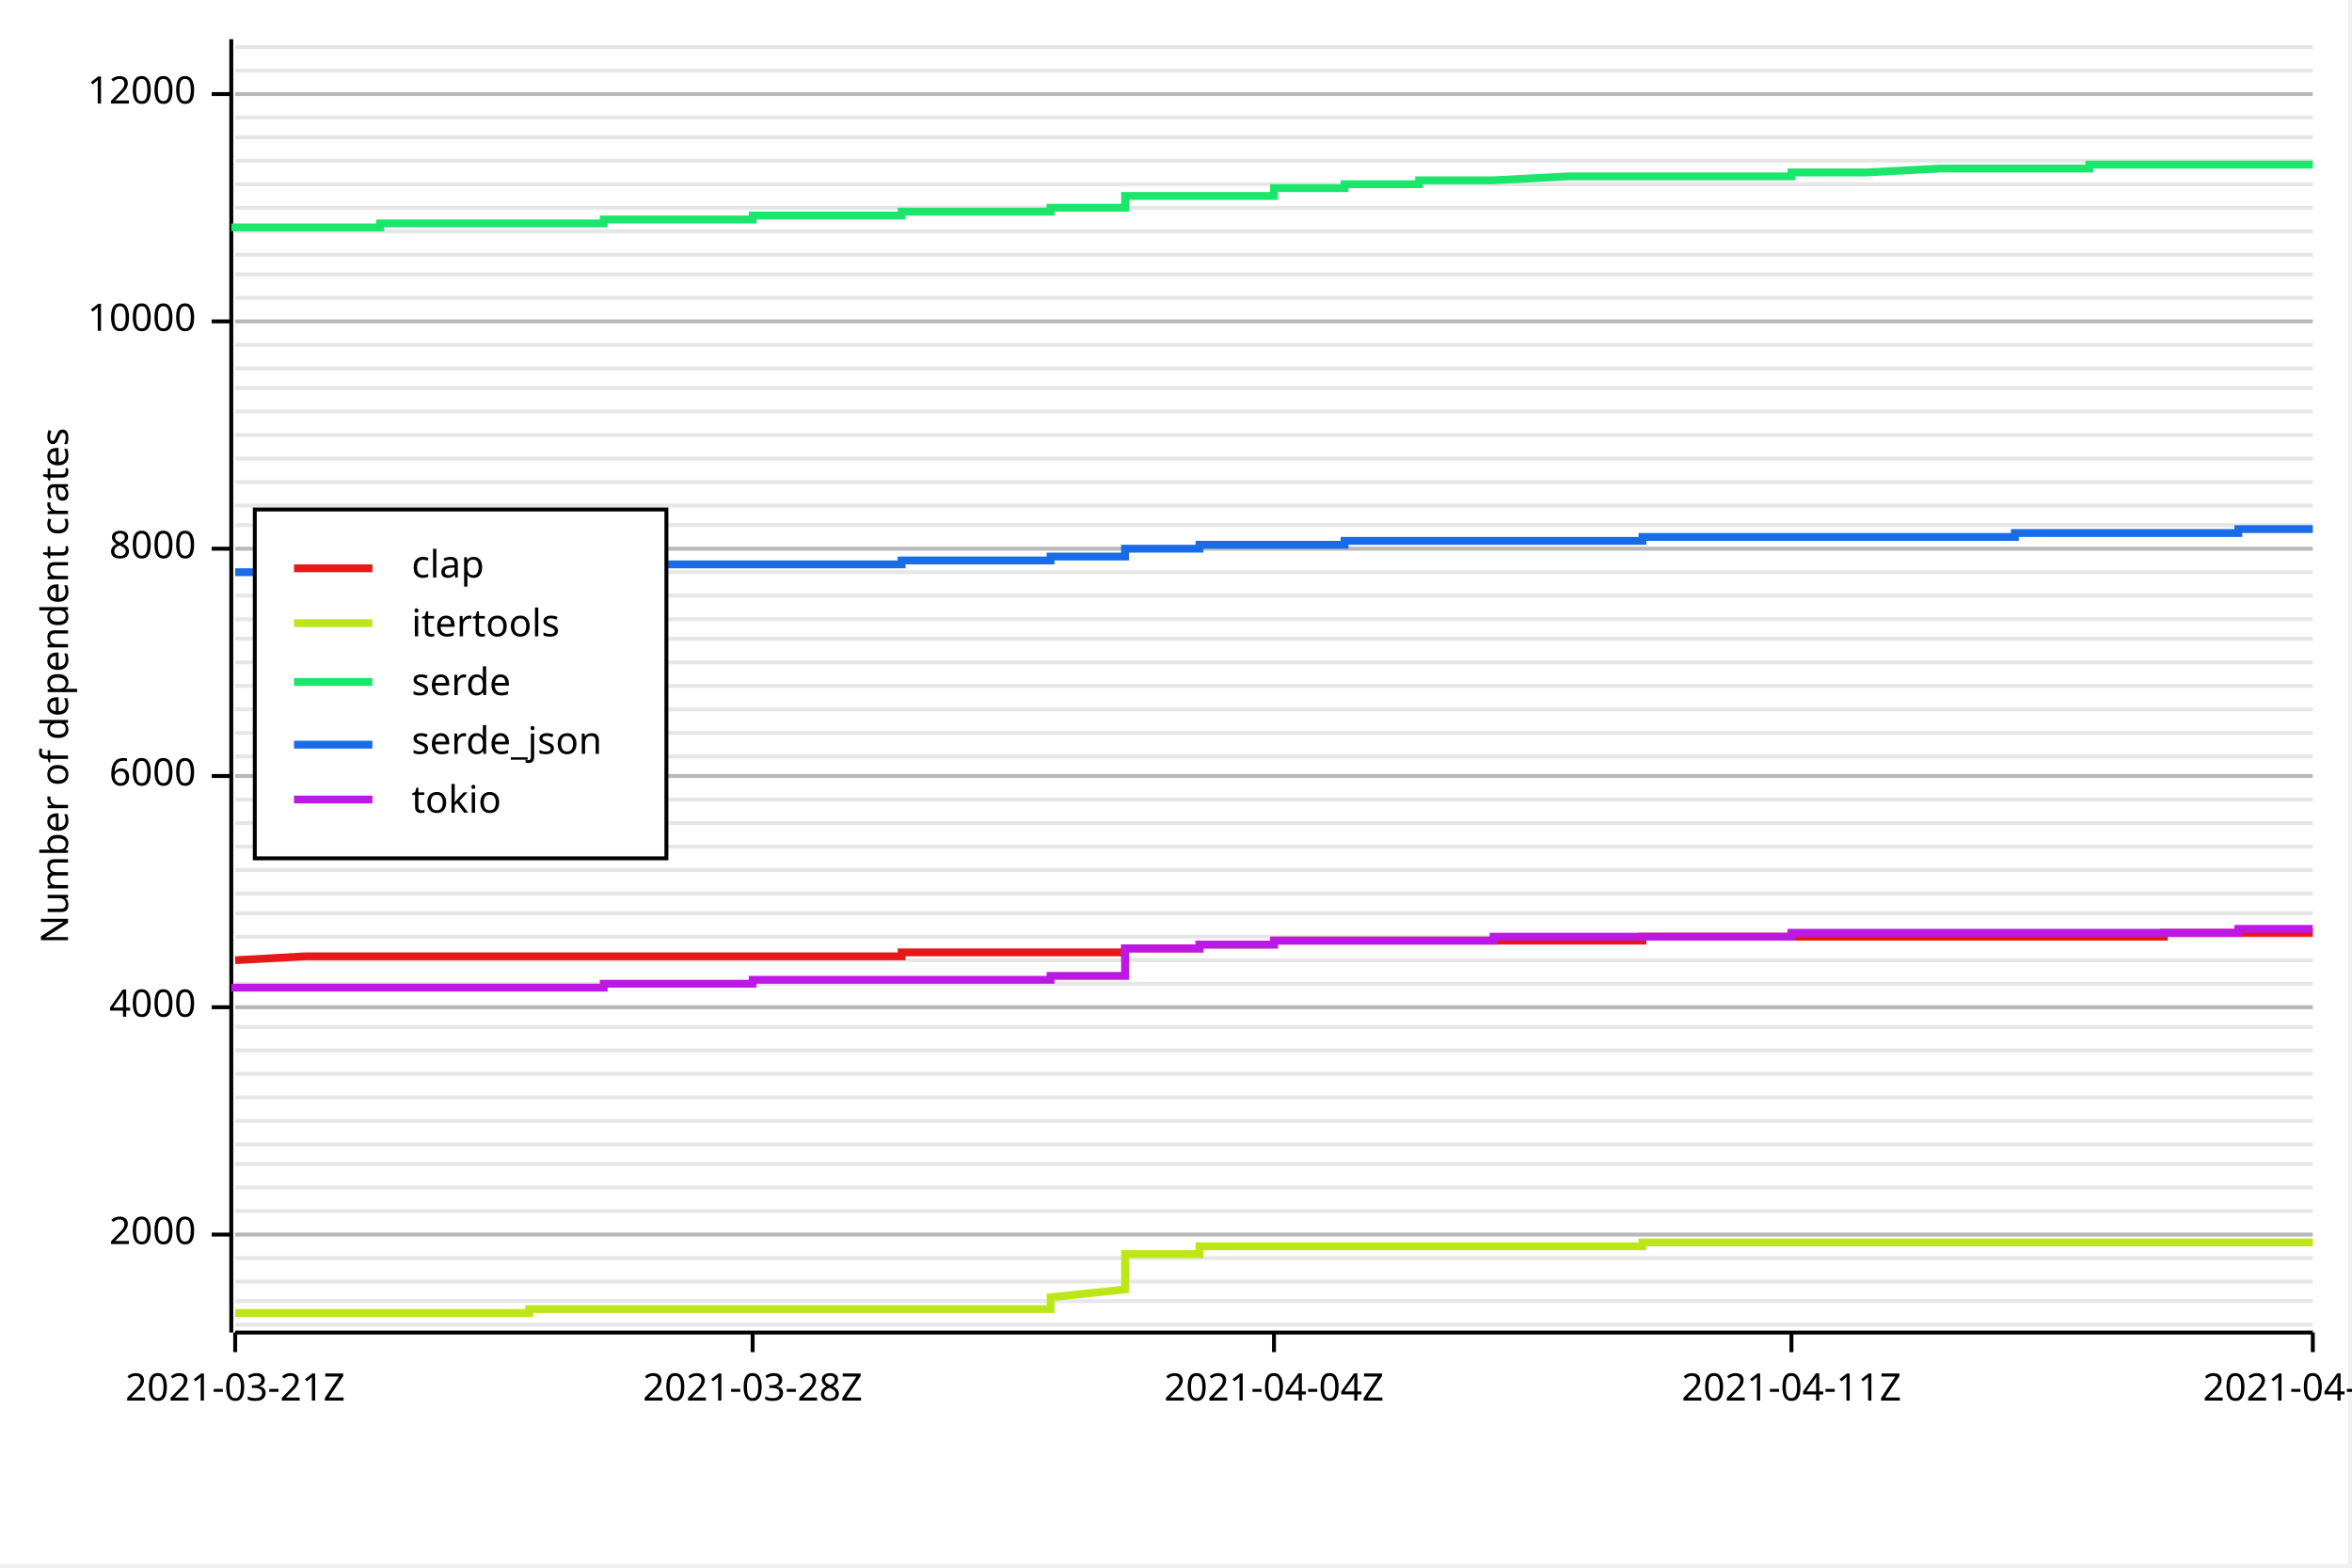
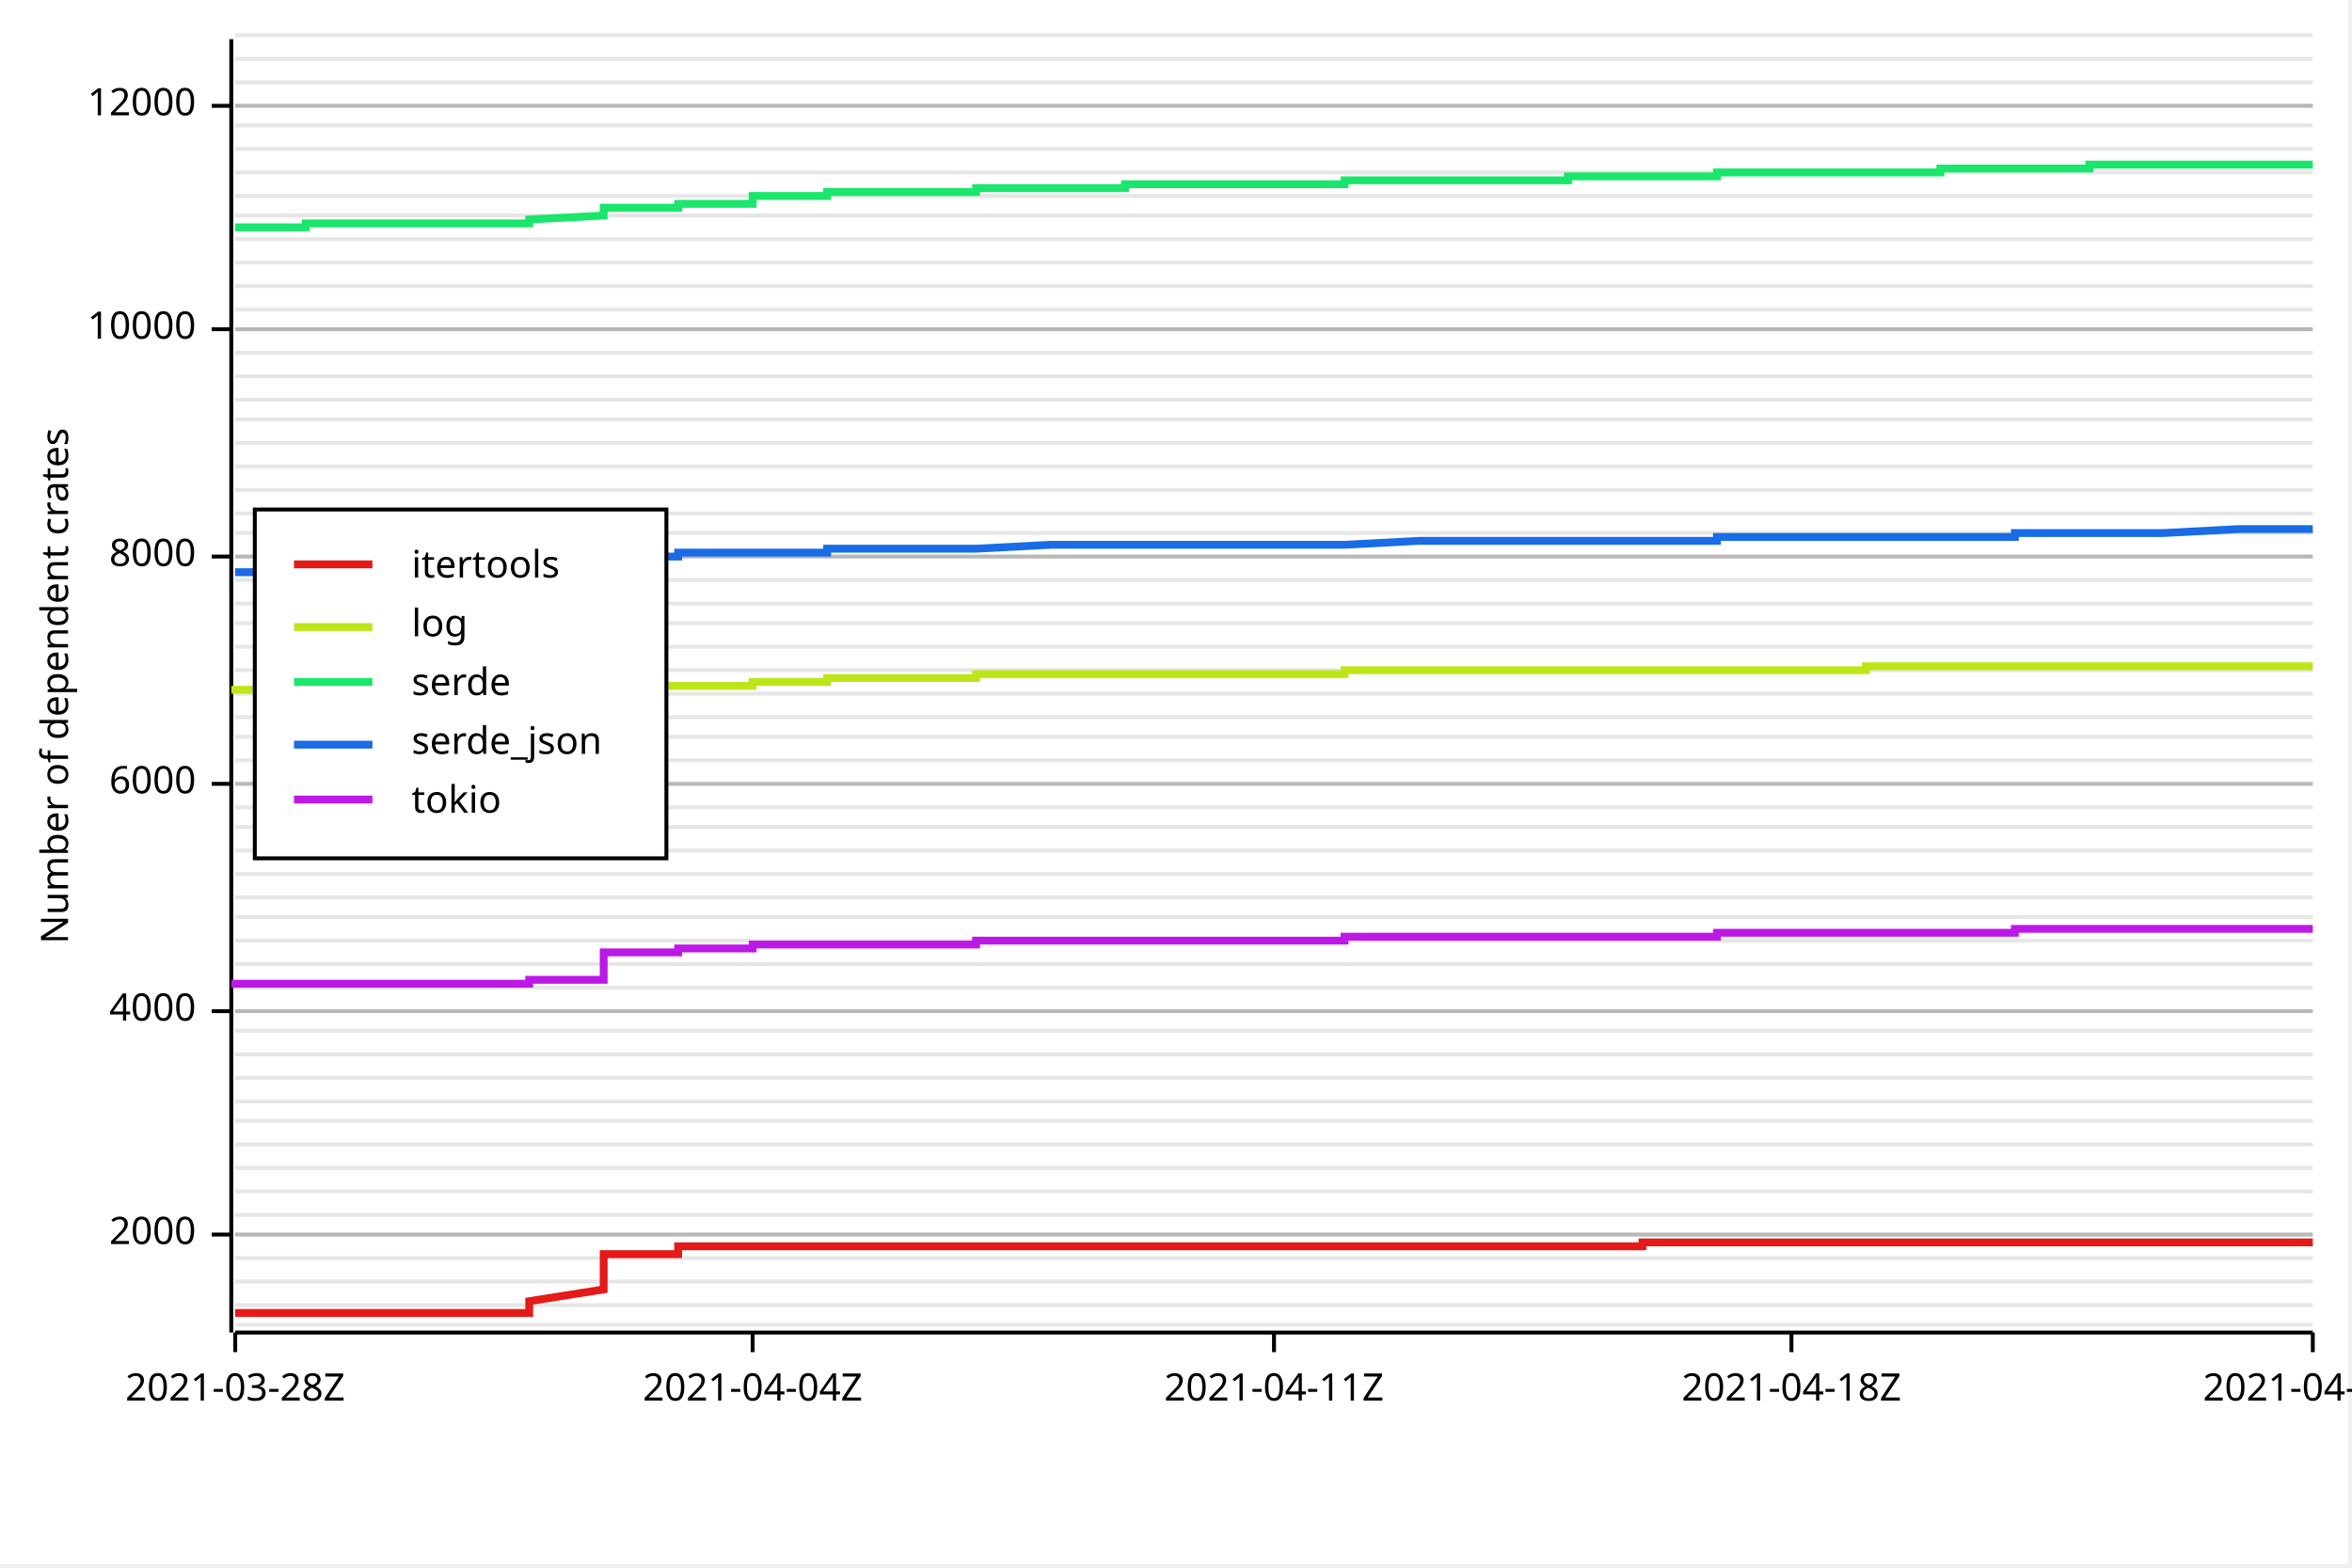
<svg xmlns="http://www.w3.org/2000/svg" width="600" height="400" viewBox="0 0 600 400">
  <rect x="0" y="0" width="599" height="399" opacity="1" fill="#FFFFFF" stroke="none" />
  <line opacity="0.1" stroke="#000000" stroke-width="1" x1="60" y1="338" x2="590" y2="338" />
-   <line opacity="0.1" stroke="#000000" stroke-width="1" x1="60" y1="332" x2="590" y2="332" />
+   <line opacity="0.1" stroke="#000000" stroke-width="1" x1="60" y1="333" x2="590" y2="333" />
  <line opacity="0.1" stroke="#000000" stroke-width="1" x1="60" y1="327" x2="590" y2="327" />
  <line opacity="0.1" stroke="#000000" stroke-width="1" x1="60" y1="321" x2="590" y2="321" />
  <line opacity="0.1" stroke="#000000" stroke-width="1" x1="60" y1="315" x2="590" y2="315" />
-   <line opacity="0.1" stroke="#000000" stroke-width="1" x1="60" y1="309" x2="590" y2="309" />
-   <line opacity="0.1" stroke="#000000" stroke-width="1" x1="60" y1="303" x2="590" y2="303" />
-   <line opacity="0.1" stroke="#000000" stroke-width="1" x1="60" y1="297" x2="590" y2="297" />
+   <line opacity="0.1" stroke="#000000" stroke-width="1" x1="60" y1="310" x2="590" y2="310" />
+   <line opacity="0.1" stroke="#000000" stroke-width="1" x1="60" y1="304" x2="590" y2="304" />
+   <line opacity="0.1" stroke="#000000" stroke-width="1" x1="60" y1="298" x2="590" y2="298" />
  <line opacity="0.1" stroke="#000000" stroke-width="1" x1="60" y1="292" x2="590" y2="292" />
  <line opacity="0.1" stroke="#000000" stroke-width="1" x1="60" y1="286" x2="590" y2="286" />
-   <line opacity="0.1" stroke="#000000" stroke-width="1" x1="60" y1="280" x2="590" y2="280" />
-   <line opacity="0.1" stroke="#000000" stroke-width="1" x1="60" y1="274" x2="590" y2="274" />
-   <line opacity="0.1" stroke="#000000" stroke-width="1" x1="60" y1="268" x2="590" y2="268" />
-   <line opacity="0.1" stroke="#000000" stroke-width="1" x1="60" y1="262" x2="590" y2="262" />
-   <line opacity="0.1" stroke="#000000" stroke-width="1" x1="60" y1="257" x2="590" y2="257" />
-   <line opacity="0.1" stroke="#000000" stroke-width="1" x1="60" y1="251" x2="590" y2="251" />
-   <line opacity="0.1" stroke="#000000" stroke-width="1" x1="60" y1="245" x2="590" y2="245" />
-   <line opacity="0.1" stroke="#000000" stroke-width="1" x1="60" y1="239" x2="590" y2="239" />
-   <line opacity="0.1" stroke="#000000" stroke-width="1" x1="60" y1="233" x2="590" y2="233" />
-   <line opacity="0.1" stroke="#000000" stroke-width="1" x1="60" y1="228" x2="590" y2="228" />
-   <line opacity="0.1" stroke="#000000" stroke-width="1" x1="60" y1="222" x2="590" y2="222" />
-   <line opacity="0.1" stroke="#000000" stroke-width="1" x1="60" y1="216" x2="590" y2="216" />
-   <line opacity="0.1" stroke="#000000" stroke-width="1" x1="60" y1="210" x2="590" y2="210" />
-   <line opacity="0.1" stroke="#000000" stroke-width="1" x1="60" y1="204" x2="590" y2="204" />
-   <line opacity="0.1" stroke="#000000" stroke-width="1" x1="60" y1="198" x2="590" y2="198" />
-   <line opacity="0.1" stroke="#000000" stroke-width="1" x1="60" y1="193" x2="590" y2="193" />
-   <line opacity="0.1" stroke="#000000" stroke-width="1" x1="60" y1="187" x2="590" y2="187" />
-   <line opacity="0.1" stroke="#000000" stroke-width="1" x1="60" y1="181" x2="590" y2="181" />
-   <line opacity="0.1" stroke="#000000" stroke-width="1" x1="60" y1="175" x2="590" y2="175" />
-   <line opacity="0.1" stroke="#000000" stroke-width="1" x1="60" y1="169" x2="590" y2="169" />
-   <line opacity="0.1" stroke="#000000" stroke-width="1" x1="60" y1="163" x2="590" y2="163" />
-   <line opacity="0.1" stroke="#000000" stroke-width="1" x1="60" y1="158" x2="590" y2="158" />
-   <line opacity="0.1" stroke="#000000" stroke-width="1" x1="60" y1="152" x2="590" y2="152" />
-   <line opacity="0.1" stroke="#000000" stroke-width="1" x1="60" y1="146" x2="590" y2="146" />
-   <line opacity="0.1" stroke="#000000" stroke-width="1" x1="60" y1="140" x2="590" y2="140" />
-   <line opacity="0.1" stroke="#000000" stroke-width="1" x1="60" y1="134" x2="590" y2="134" />
-   <line opacity="0.1" stroke="#000000" stroke-width="1" x1="60" y1="129" x2="590" y2="129" />
-   <line opacity="0.1" stroke="#000000" stroke-width="1" x1="60" y1="123" x2="590" y2="123" />
-   <line opacity="0.1" stroke="#000000" stroke-width="1" x1="60" y1="117" x2="590" y2="117" />
-   <line opacity="0.1" stroke="#000000" stroke-width="1" x1="60" y1="111" x2="590" y2="111" />
-   <line opacity="0.1" stroke="#000000" stroke-width="1" x1="60" y1="105" x2="590" y2="105" />
-   <line opacity="0.1" stroke="#000000" stroke-width="1" x1="60" y1="99" x2="590" y2="99" />
-   <line opacity="0.1" stroke="#000000" stroke-width="1" x1="60" y1="94" x2="590" y2="94" />
-   <line opacity="0.1" stroke="#000000" stroke-width="1" x1="60" y1="88" x2="590" y2="88" />
-   <line opacity="0.1" stroke="#000000" stroke-width="1" x1="60" y1="82" x2="590" y2="82" />
-   <line opacity="0.1" stroke="#000000" stroke-width="1" x1="60" y1="76" x2="590" y2="76" />
-   <line opacity="0.1" stroke="#000000" stroke-width="1" x1="60" y1="70" x2="590" y2="70" />
-   <line opacity="0.1" stroke="#000000" stroke-width="1" x1="60" y1="65" x2="590" y2="65" />
-   <line opacity="0.1" stroke="#000000" stroke-width="1" x1="60" y1="59" x2="590" y2="59" />
-   <line opacity="0.1" stroke="#000000" stroke-width="1" x1="60" y1="53" x2="590" y2="53" />
-   <line opacity="0.1" stroke="#000000" stroke-width="1" x1="60" y1="47" x2="590" y2="47" />
-   <line opacity="0.1" stroke="#000000" stroke-width="1" x1="60" y1="41" x2="590" y2="41" />
-   <line opacity="0.1" stroke="#000000" stroke-width="1" x1="60" y1="35" x2="590" y2="35" />
-   <line opacity="0.1" stroke="#000000" stroke-width="1" x1="60" y1="30" x2="590" y2="30" />
-   <line opacity="0.1" stroke="#000000" stroke-width="1" x1="60" y1="24" x2="590" y2="24" />
-   <line opacity="0.1" stroke="#000000" stroke-width="1" x1="60" y1="18" x2="590" y2="18" />
-   <line opacity="0.1" stroke="#000000" stroke-width="1" x1="60" y1="12" x2="590" y2="12" />
+   <line opacity="0.1" stroke="#000000" stroke-width="1" x1="60" y1="281" x2="590" y2="281" />
+   <line opacity="0.1" stroke="#000000" stroke-width="1" x1="60" y1="275" x2="590" y2="275" />
+   <line opacity="0.1" stroke="#000000" stroke-width="1" x1="60" y1="269" x2="590" y2="269" />
+   <line opacity="0.1" stroke="#000000" stroke-width="1" x1="60" y1="263" x2="590" y2="263" />
+   <line opacity="0.1" stroke="#000000" stroke-width="1" x1="60" y1="258" x2="590" y2="258" />
+   <line opacity="0.1" stroke="#000000" stroke-width="1" x1="60" y1="252" x2="590" y2="252" />
+   <line opacity="0.1" stroke="#000000" stroke-width="1" x1="60" y1="246" x2="590" y2="246" />
+   <line opacity="0.1" stroke="#000000" stroke-width="1" x1="60" y1="240" x2="590" y2="240" />
+   <line opacity="0.1" stroke="#000000" stroke-width="1" x1="60" y1="234" x2="590" y2="234" />
+   <line opacity="0.1" stroke="#000000" stroke-width="1" x1="60" y1="229" x2="590" y2="229" />
+   <line opacity="0.1" stroke="#000000" stroke-width="1" x1="60" y1="223" x2="590" y2="223" />
+   <line opacity="0.1" stroke="#000000" stroke-width="1" x1="60" y1="217" x2="590" y2="217" />
+   <line opacity="0.1" stroke="#000000" stroke-width="1" x1="60" y1="211" x2="590" y2="211" />
+   <line opacity="0.1" stroke="#000000" stroke-width="1" x1="60" y1="206" x2="590" y2="206" />
+   <line opacity="0.1" stroke="#000000" stroke-width="1" x1="60" y1="200" x2="590" y2="200" />
+   <line opacity="0.1" stroke="#000000" stroke-width="1" x1="60" y1="194" x2="590" y2="194" />
+   <line opacity="0.1" stroke="#000000" stroke-width="1" x1="60" y1="188" x2="590" y2="188" />
+   <line opacity="0.1" stroke="#000000" stroke-width="1" x1="60" y1="183" x2="590" y2="183" />
+   <line opacity="0.1" stroke="#000000" stroke-width="1" x1="60" y1="177" x2="590" y2="177" />
+   <line opacity="0.1" stroke="#000000" stroke-width="1" x1="60" y1="171" x2="590" y2="171" />
+   <line opacity="0.1" stroke="#000000" stroke-width="1" x1="60" y1="165" x2="590" y2="165" />
+   <line opacity="0.1" stroke="#000000" stroke-width="1" x1="60" y1="159" x2="590" y2="159" />
+   <line opacity="0.1" stroke="#000000" stroke-width="1" x1="60" y1="154" x2="590" y2="154" />
+   <line opacity="0.1" stroke="#000000" stroke-width="1" x1="60" y1="148" x2="590" y2="148" />
+   <line opacity="0.1" stroke="#000000" stroke-width="1" x1="60" y1="142" x2="590" y2="142" />
+   <line opacity="0.1" stroke="#000000" stroke-width="1" x1="60" y1="136" x2="590" y2="136" />
+   <line opacity="0.1" stroke="#000000" stroke-width="1" x1="60" y1="131" x2="590" y2="131" />
+   <line opacity="0.1" stroke="#000000" stroke-width="1" x1="60" y1="125" x2="590" y2="125" />
+   <line opacity="0.1" stroke="#000000" stroke-width="1" x1="60" y1="119" x2="590" y2="119" />
+   <line opacity="0.1" stroke="#000000" stroke-width="1" x1="60" y1="113" x2="590" y2="113" />
+   <line opacity="0.1" stroke="#000000" stroke-width="1" x1="60" y1="107" x2="590" y2="107" />
+   <line opacity="0.1" stroke="#000000" stroke-width="1" x1="60" y1="102" x2="590" y2="102" />
+   <line opacity="0.1" stroke="#000000" stroke-width="1" x1="60" y1="96" x2="590" y2="96" />
+   <line opacity="0.1" stroke="#000000" stroke-width="1" x1="60" y1="90" x2="590" y2="90" />
+   <line opacity="0.1" stroke="#000000" stroke-width="1" x1="60" y1="84" x2="590" y2="84" />
+   <line opacity="0.1" stroke="#000000" stroke-width="1" x1="60" y1="79" x2="590" y2="79" />
+   <line opacity="0.1" stroke="#000000" stroke-width="1" x1="60" y1="73" x2="590" y2="73" />
+   <line opacity="0.1" stroke="#000000" stroke-width="1" x1="60" y1="67" x2="590" y2="67" />
+   <line opacity="0.1" stroke="#000000" stroke-width="1" x1="60" y1="61" x2="590" y2="61" />
+   <line opacity="0.1" stroke="#000000" stroke-width="1" x1="60" y1="55" x2="590" y2="55" />
+   <line opacity="0.1" stroke="#000000" stroke-width="1" x1="60" y1="50" x2="590" y2="50" />
+   <line opacity="0.1" stroke="#000000" stroke-width="1" x1="60" y1="44" x2="590" y2="44" />
+   <line opacity="0.1" stroke="#000000" stroke-width="1" x1="60" y1="38" x2="590" y2="38" />
+   <line opacity="0.1" stroke="#000000" stroke-width="1" x1="60" y1="32" x2="590" y2="32" />
+   <line opacity="0.1" stroke="#000000" stroke-width="1" x1="60" y1="27" x2="590" y2="27" />
+   <line opacity="0.1" stroke="#000000" stroke-width="1" x1="60" y1="21" x2="590" y2="21" />
+   <line opacity="0.1" stroke="#000000" stroke-width="1" x1="60" y1="15" x2="590" y2="15" />
+   <line opacity="0.1" stroke="#000000" stroke-width="1" x1="60" y1="9" x2="590" y2="9" />
  <text x="10" y="175" dy="0.76em" text-anchor="middle" font-family="sans-serif" font-size="9.677" opacity="1" fill="#000000" transform="rotate(270, 10, 175)">
Number of dependent crates
</text>
  <line opacity="0.2" stroke="#000000" stroke-width="1" x1="60" y1="315" x2="590" y2="315" />
-   <line opacity="0.2" stroke="#000000" stroke-width="1" x1="60" y1="257" x2="590" y2="257" />
-   <line opacity="0.2" stroke="#000000" stroke-width="1" x1="60" y1="198" x2="590" y2="198" />
-   <line opacity="0.2" stroke="#000000" stroke-width="1" x1="60" y1="140" x2="590" y2="140" />
-   <line opacity="0.2" stroke="#000000" stroke-width="1" x1="60" y1="82" x2="590" y2="82" />
-   <line opacity="0.2" stroke="#000000" stroke-width="1" x1="60" y1="24" x2="590" y2="24" />
+   <line opacity="0.2" stroke="#000000" stroke-width="1" x1="60" y1="258" x2="590" y2="258" />
+   <line opacity="0.2" stroke="#000000" stroke-width="1" x1="60" y1="200" x2="590" y2="200" />
+   <line opacity="0.2" stroke="#000000" stroke-width="1" x1="60" y1="142" x2="590" y2="142" />
+   <line opacity="0.2" stroke="#000000" stroke-width="1" x1="60" y1="84" x2="590" y2="84" />
+   <line opacity="0.2" stroke="#000000" stroke-width="1" x1="60" y1="27" x2="590" y2="27" />
  <polyline fill="none" opacity="1" stroke="#000000" stroke-width="1" points="59,10 59,340 " />
  <text x="50" y="315" dy="0.5ex" text-anchor="end" font-family="sans-serif" font-size="9.677" opacity="1" fill="#000000">
2000
</text>
  <polyline fill="none" opacity="1" stroke="#000000" stroke-width="1" points="54,315 59,315 " />
-   <text x="50" y="257" dy="0.5ex" text-anchor="end" font-family="sans-serif" font-size="9.677" opacity="1" fill="#000000">
+   <text x="50" y="258" dy="0.5ex" text-anchor="end" font-family="sans-serif" font-size="9.677" opacity="1" fill="#000000">
4000
</text>
-   <polyline fill="none" opacity="1" stroke="#000000" stroke-width="1" points="54,257 59,257 " />
-   <text x="50" y="198" dy="0.5ex" text-anchor="end" font-family="sans-serif" font-size="9.677" opacity="1" fill="#000000">
+   <polyline fill="none" opacity="1" stroke="#000000" stroke-width="1" points="54,258 59,258 " />
+   <text x="50" y="200" dy="0.5ex" text-anchor="end" font-family="sans-serif" font-size="9.677" opacity="1" fill="#000000">
6000
</text>
-   <polyline fill="none" opacity="1" stroke="#000000" stroke-width="1" points="54,198 59,198 " />
-   <text x="50" y="140" dy="0.5ex" text-anchor="end" font-family="sans-serif" font-size="9.677" opacity="1" fill="#000000">
+   <polyline fill="none" opacity="1" stroke="#000000" stroke-width="1" points="54,200 59,200 " />
+   <text x="50" y="142" dy="0.5ex" text-anchor="end" font-family="sans-serif" font-size="9.677" opacity="1" fill="#000000">
8000
</text>
-   <polyline fill="none" opacity="1" stroke="#000000" stroke-width="1" points="54,140 59,140 " />
-   <text x="50" y="82" dy="0.5ex" text-anchor="end" font-family="sans-serif" font-size="9.677" opacity="1" fill="#000000">
+   <polyline fill="none" opacity="1" stroke="#000000" stroke-width="1" points="54,142 59,142 " />
+   <text x="50" y="84" dy="0.5ex" text-anchor="end" font-family="sans-serif" font-size="9.677" opacity="1" fill="#000000">
10000
</text>
-   <polyline fill="none" opacity="1" stroke="#000000" stroke-width="1" points="54,82 59,82 " />
-   <text x="50" y="24" dy="0.5ex" text-anchor="end" font-family="sans-serif" font-size="9.677" opacity="1" fill="#000000">
+   <polyline fill="none" opacity="1" stroke="#000000" stroke-width="1" points="54,84 59,84 " />
+   <text x="50" y="27" dy="0.5ex" text-anchor="end" font-family="sans-serif" font-size="9.677" opacity="1" fill="#000000">
12000
</text>
-   <polyline fill="none" opacity="1" stroke="#000000" stroke-width="1" points="54,24 59,24 " />
+   <polyline fill="none" opacity="1" stroke="#000000" stroke-width="1" points="54,27 59,27 " />
  <polyline fill="none" opacity="1" stroke="#000000" stroke-width="1" points="60,340 590,340 " />
  <text x="60" y="350" dy="0.76em" text-anchor="middle" font-family="sans-serif" font-size="9.677" opacity="1" fill="#000000">
- 2021-03-21Z
+ 2021-03-28Z
</text>
  <polyline fill="none" opacity="1" stroke="#000000" stroke-width="1" points="60,340 60,345 " />
  <text x="192" y="350" dy="0.76em" text-anchor="middle" font-family="sans-serif" font-size="9.677" opacity="1" fill="#000000">
- 2021-03-28Z
+ 2021-04-04Z
</text>
  <polyline fill="none" opacity="1" stroke="#000000" stroke-width="1" points="192,340 192,345 " />
  <text x="325" y="350" dy="0.76em" text-anchor="middle" font-family="sans-serif" font-size="9.677" opacity="1" fill="#000000">
- 2021-04-04Z
+ 2021-04-11Z
</text>
  <polyline fill="none" opacity="1" stroke="#000000" stroke-width="1" points="325,340 325,345 " />
  <text x="457" y="350" dy="0.76em" text-anchor="middle" font-family="sans-serif" font-size="9.677" opacity="1" fill="#000000">
- 2021-04-11Z
+ 2021-04-18Z
</text>
  <polyline fill="none" opacity="1" stroke="#000000" stroke-width="1" points="457,340 457,345 " />
  <text x="590" y="350" dy="0.76em" text-anchor="middle" font-family="sans-serif" font-size="9.677" opacity="1" fill="#000000">
- 2021-04-18Z
+ 2021-04-25Z
</text>
  <polyline fill="none" opacity="1" stroke="#000000" stroke-width="1" points="590,340 590,345 " />
-   <polyline fill="none" opacity="1" stroke="#E61919" stroke-width="2" points="60,245 60,245 78,244 97,244 97,244 116,244 116,244 135,244 135,244 154,244 154,244 173,244 173,244 192,244 192,244 211,244 211,244 230,244 230,243 249,243 249,243 268,243 268,243 287,243 287,242 306,242 306,241 325,241 325,240 343,240 343,240 362,240 362,240 381,240 381,240 400,240 419,240 419,239 438,239 438,239 457,239 457,239 476,239 476,239 495,239 514,239 514,239 533,239 533,239 552,239 552,238 571,238 571,238 590,238 " />
-   <polyline fill="none" opacity="1" stroke="#BDE619" stroke-width="2" points="60,335 60,335 78,335 97,335 97,335 116,335 116,335 135,335 135,334 154,334 154,334 173,334 173,334 192,334 192,334 211,334 211,334 230,334 230,334 249,334 249,334 268,334 268,331 287,329 287,320 306,320 306,318 325,318 325,318 343,318 343,318 362,318 362,318 381,318 381,318 400,318 419,318 419,317 438,317 438,317 457,317 457,317 476,317 476,317 495,317 514,317 514,317 533,317 533,317 552,317 552,317 571,317 571,317 590,317 " />
-   <polyline fill="none" opacity="1" stroke="#19E66B" stroke-width="2" points="60,59 60,58 78,58 97,58 97,57 116,57 116,57 135,57 135,57 154,57 154,56 173,56 173,56 192,56 192,55 211,55 211,55 230,55 230,54 249,54 249,54 268,54 268,53 287,53 287,50 306,50 306,50 325,50 325,48 343,48 343,47 362,47 362,46 381,46 381,46 400,45 419,45 419,45 438,45 438,45 457,45 457,44 476,44 476,44 495,43 514,43 514,43 533,43 533,42 552,42 552,42 571,42 571,42 590,42 " />
-   <polyline fill="none" opacity="1" stroke="#196BE6" stroke-width="2" points="60,146 60,146 78,146 97,146 97,145 116,145 116,145 135,145 135,145 154,145 154,144 173,144 173,144 192,144 192,144 211,144 211,144 230,144 230,143 249,143 249,143 268,143 268,142 287,142 287,140 306,140 306,139 325,139 325,139 343,139 343,138 362,138 362,138 381,138 381,138 400,138 419,138 419,137 438,137 438,137 457,137 457,137 476,137 476,137 495,137 514,137 514,136 533,136 533,136 552,136 552,136 571,136 571,135 590,135 " />
-   <polyline fill="none" opacity="1" stroke="#BD19E6" stroke-width="2" points="60,253 60,252 78,252 97,252 97,252 116,252 116,252 135,252 135,252 154,252 154,251 173,251 173,251 192,251 192,250 211,250 211,250 230,250 230,250 249,250 249,250 268,250 268,249 287,249 287,242 306,242 306,241 325,241 325,240 343,240 343,240 362,240 362,240 381,240 381,239 400,239 419,239 419,239 438,239 438,239 457,239 457,238 476,238 476,238 495,238 514,238 514,238 533,238 533,238 552,238 552,238 571,238 571,237 590,237 " />
+   <polyline fill="none" opacity="1" stroke="#E61919" stroke-width="2" points="60,335 60,335 78,335 78,335 97,335 97,335 116,335 116,335 135,335 135,332 154,329 154,320 173,320 173,318 192,318 192,318 211,318 211,318 230,318 230,318 249,318 249,318 268,318 287,318 287,318 306,318 306,318 325,318 325,318 343,318 343,318 362,318 381,318 381,318 400,318 400,318 419,318 419,317 438,317 438,317 457,317 457,317 476,317 476,317 495,317 495,317 514,317 514,317 533,317 533,317 552,317 552,317 571,317 590,317 " />
+   <polyline fill="none" opacity="1" stroke="#BDE619" stroke-width="2" points="60,177 60,176 78,176 78,176 97,176 97,176 116,176 116,176 135,176 135,176 154,176 154,175 173,175 173,175 192,175 192,174 211,174 211,173 230,173 230,173 249,173 249,172 268,172 287,172 287,172 306,172 306,172 325,172 325,172 343,172 343,171 362,171 381,171 381,171 400,171 400,171 419,171 419,171 438,171 438,171 457,171 457,171 476,171 476,170 495,170 495,170 514,170 514,170 533,170 533,170 552,170 552,170 571,170 590,170 " />
+   <polyline fill="none" opacity="1" stroke="#19E66B" stroke-width="2" points="60,58 60,58 78,58 78,57 97,57 97,57 116,57 116,57 135,57 135,56 154,55 154,53 173,53 173,52 192,52 192,50 211,50 211,49 230,49 230,49 249,49 249,48 268,48 287,48 287,47 306,47 306,47 325,47 325,47 343,47 343,46 362,46 381,46 381,46 400,46 400,45 419,45 419,45 438,45 438,44 457,44 457,44 476,44 476,44 495,44 495,43 514,43 514,43 533,43 533,42 552,42 552,42 571,42 590,42 " />
+   <polyline fill="none" opacity="1" stroke="#196BE6" stroke-width="2" points="60,146 60,146 78,146 78,145 97,145 97,145 116,145 116,145 135,145 135,144 154,144 154,142 173,142 173,141 192,141 192,141 211,141 211,140 230,140 230,140 249,140 249,140 268,139 287,139 287,139 306,139 306,139 325,139 325,139 343,139 343,139 362,138 381,138 381,138 400,138 400,138 419,138 419,138 438,138 438,137 457,137 457,137 476,137 476,137 495,137 495,137 514,137 514,136 533,136 533,136 552,136 552,136 571,135 590,135 " />
+   <polyline fill="none" opacity="1" stroke="#BD19E6" stroke-width="2" points="60,252 60,251 78,251 78,251 97,251 97,251 116,251 116,251 135,251 135,250 154,250 154,243 173,243 173,242 192,242 192,241 211,241 211,241 230,241 230,241 249,241 249,240 268,240 287,240 287,240 306,240 306,240 325,240 325,240 343,240 343,239 362,239 381,239 381,239 400,239 400,239 419,239 419,239 438,239 438,238 457,238 457,238 476,238 476,238 495,238 495,238 514,238 514,237 533,237 533,237 552,237 552,237 571,237 590,237 " />
  <rect x="65" y="130" width="105" height="89" opacity="1" fill="#FFFFFF" stroke="none" />
  <rect x="65" y="130" width="105" height="89" opacity="1" fill="none" stroke="#000000" />
  <text x="105" y="140" dy="0.76em" text-anchor="start" font-family="sans-serif" font-size="9.677" opacity="1" fill="#000000">
- clap
+ itertools
</text>
  <text x="105" y="155" dy="0.76em" text-anchor="start" font-family="sans-serif" font-size="9.677" opacity="1" fill="#000000">
- itertools
+ log
</text>
  <text x="105" y="170" dy="0.76em" text-anchor="start" font-family="sans-serif" font-size="9.677" opacity="1" fill="#000000">
serde
</text>
  <text x="105" y="185" dy="0.76em" text-anchor="start" font-family="sans-serif" font-size="9.677" opacity="1" fill="#000000">
serde_json
</text>
  <text x="105" y="200" dy="0.76em" text-anchor="start" font-family="sans-serif" font-size="9.677" opacity="1" fill="#000000">
tokio
</text>
-   <polyline fill="none" opacity="1" stroke="#E61919" stroke-width="2" points="75,145 95,145 " />
-   <polyline fill="none" opacity="1" stroke="#BDE619" stroke-width="2" points="75,159 95,159 " />
+   <polyline fill="none" opacity="1" stroke="#E61919" stroke-width="2" points="75,144 95,144 " />
+   <polyline fill="none" opacity="1" stroke="#BDE619" stroke-width="2" points="75,160 95,160 " />
  <polyline fill="none" opacity="1" stroke="#19E66B" stroke-width="2" points="75,174 95,174 " />
  <polyline fill="none" opacity="1" stroke="#196BE6" stroke-width="2" points="75,190 95,190 " />
  <polyline fill="none" opacity="1" stroke="#BD19E6" stroke-width="2" points="75,204 95,204 " />
</svg>
